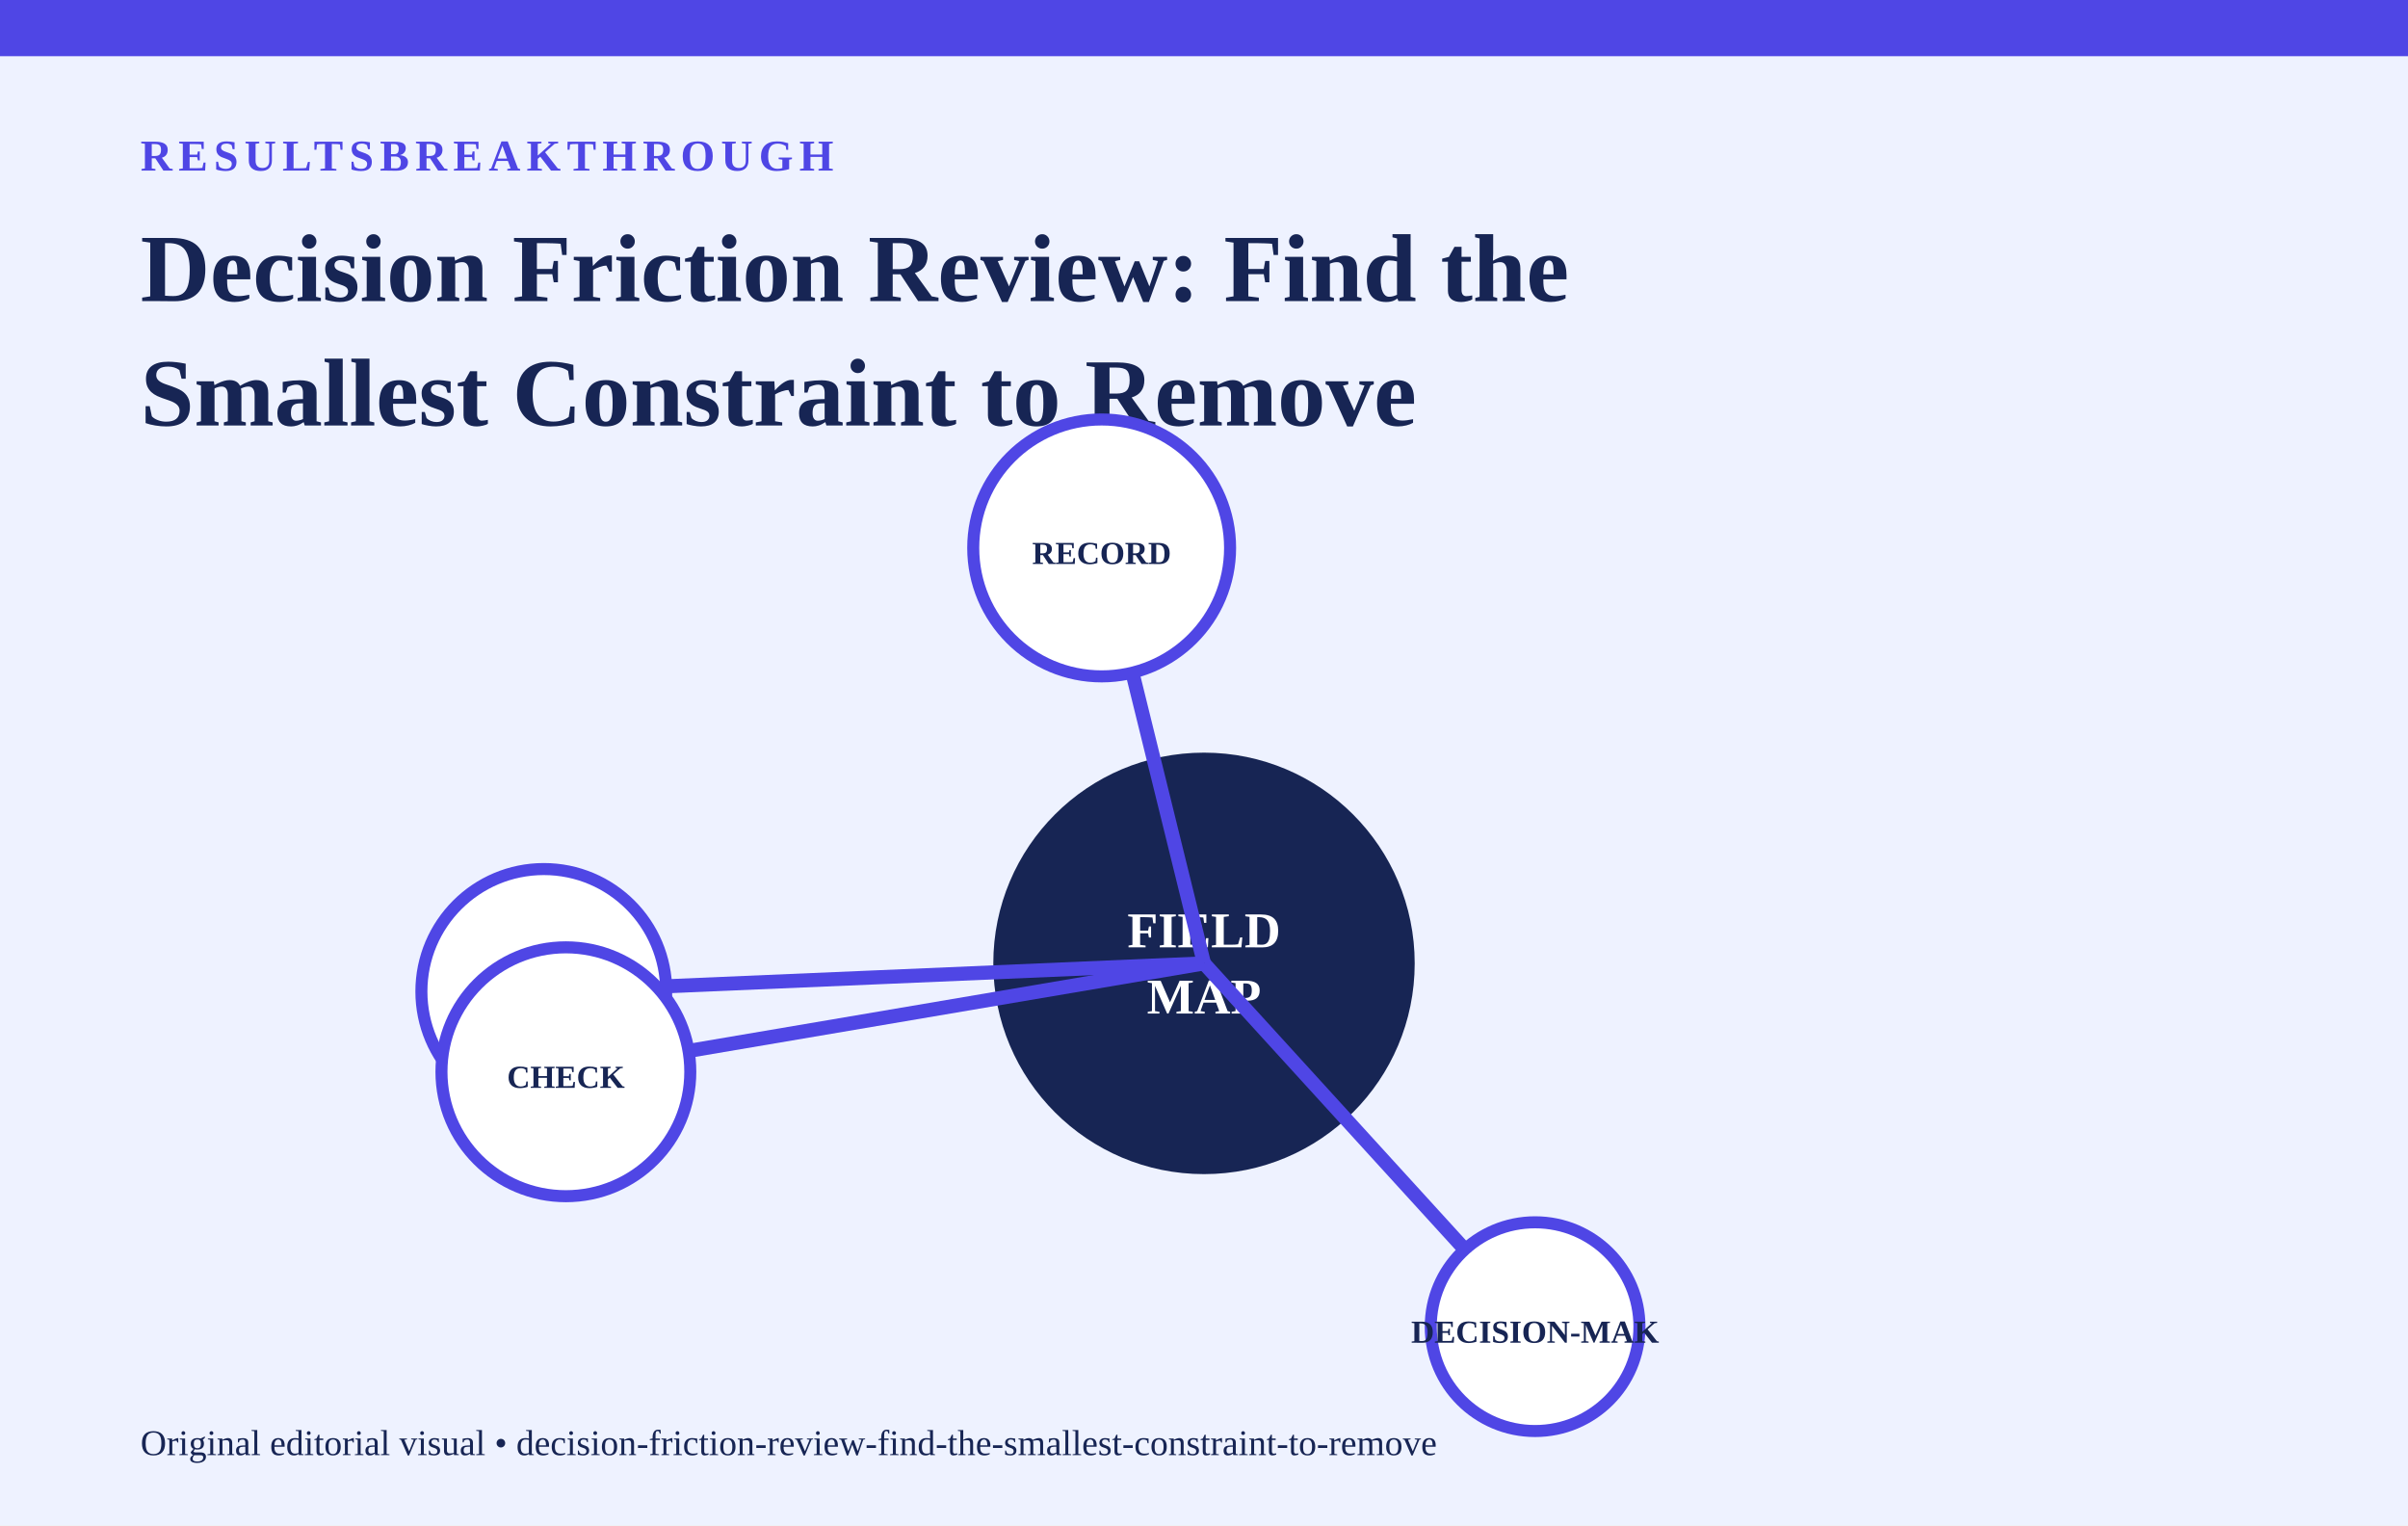
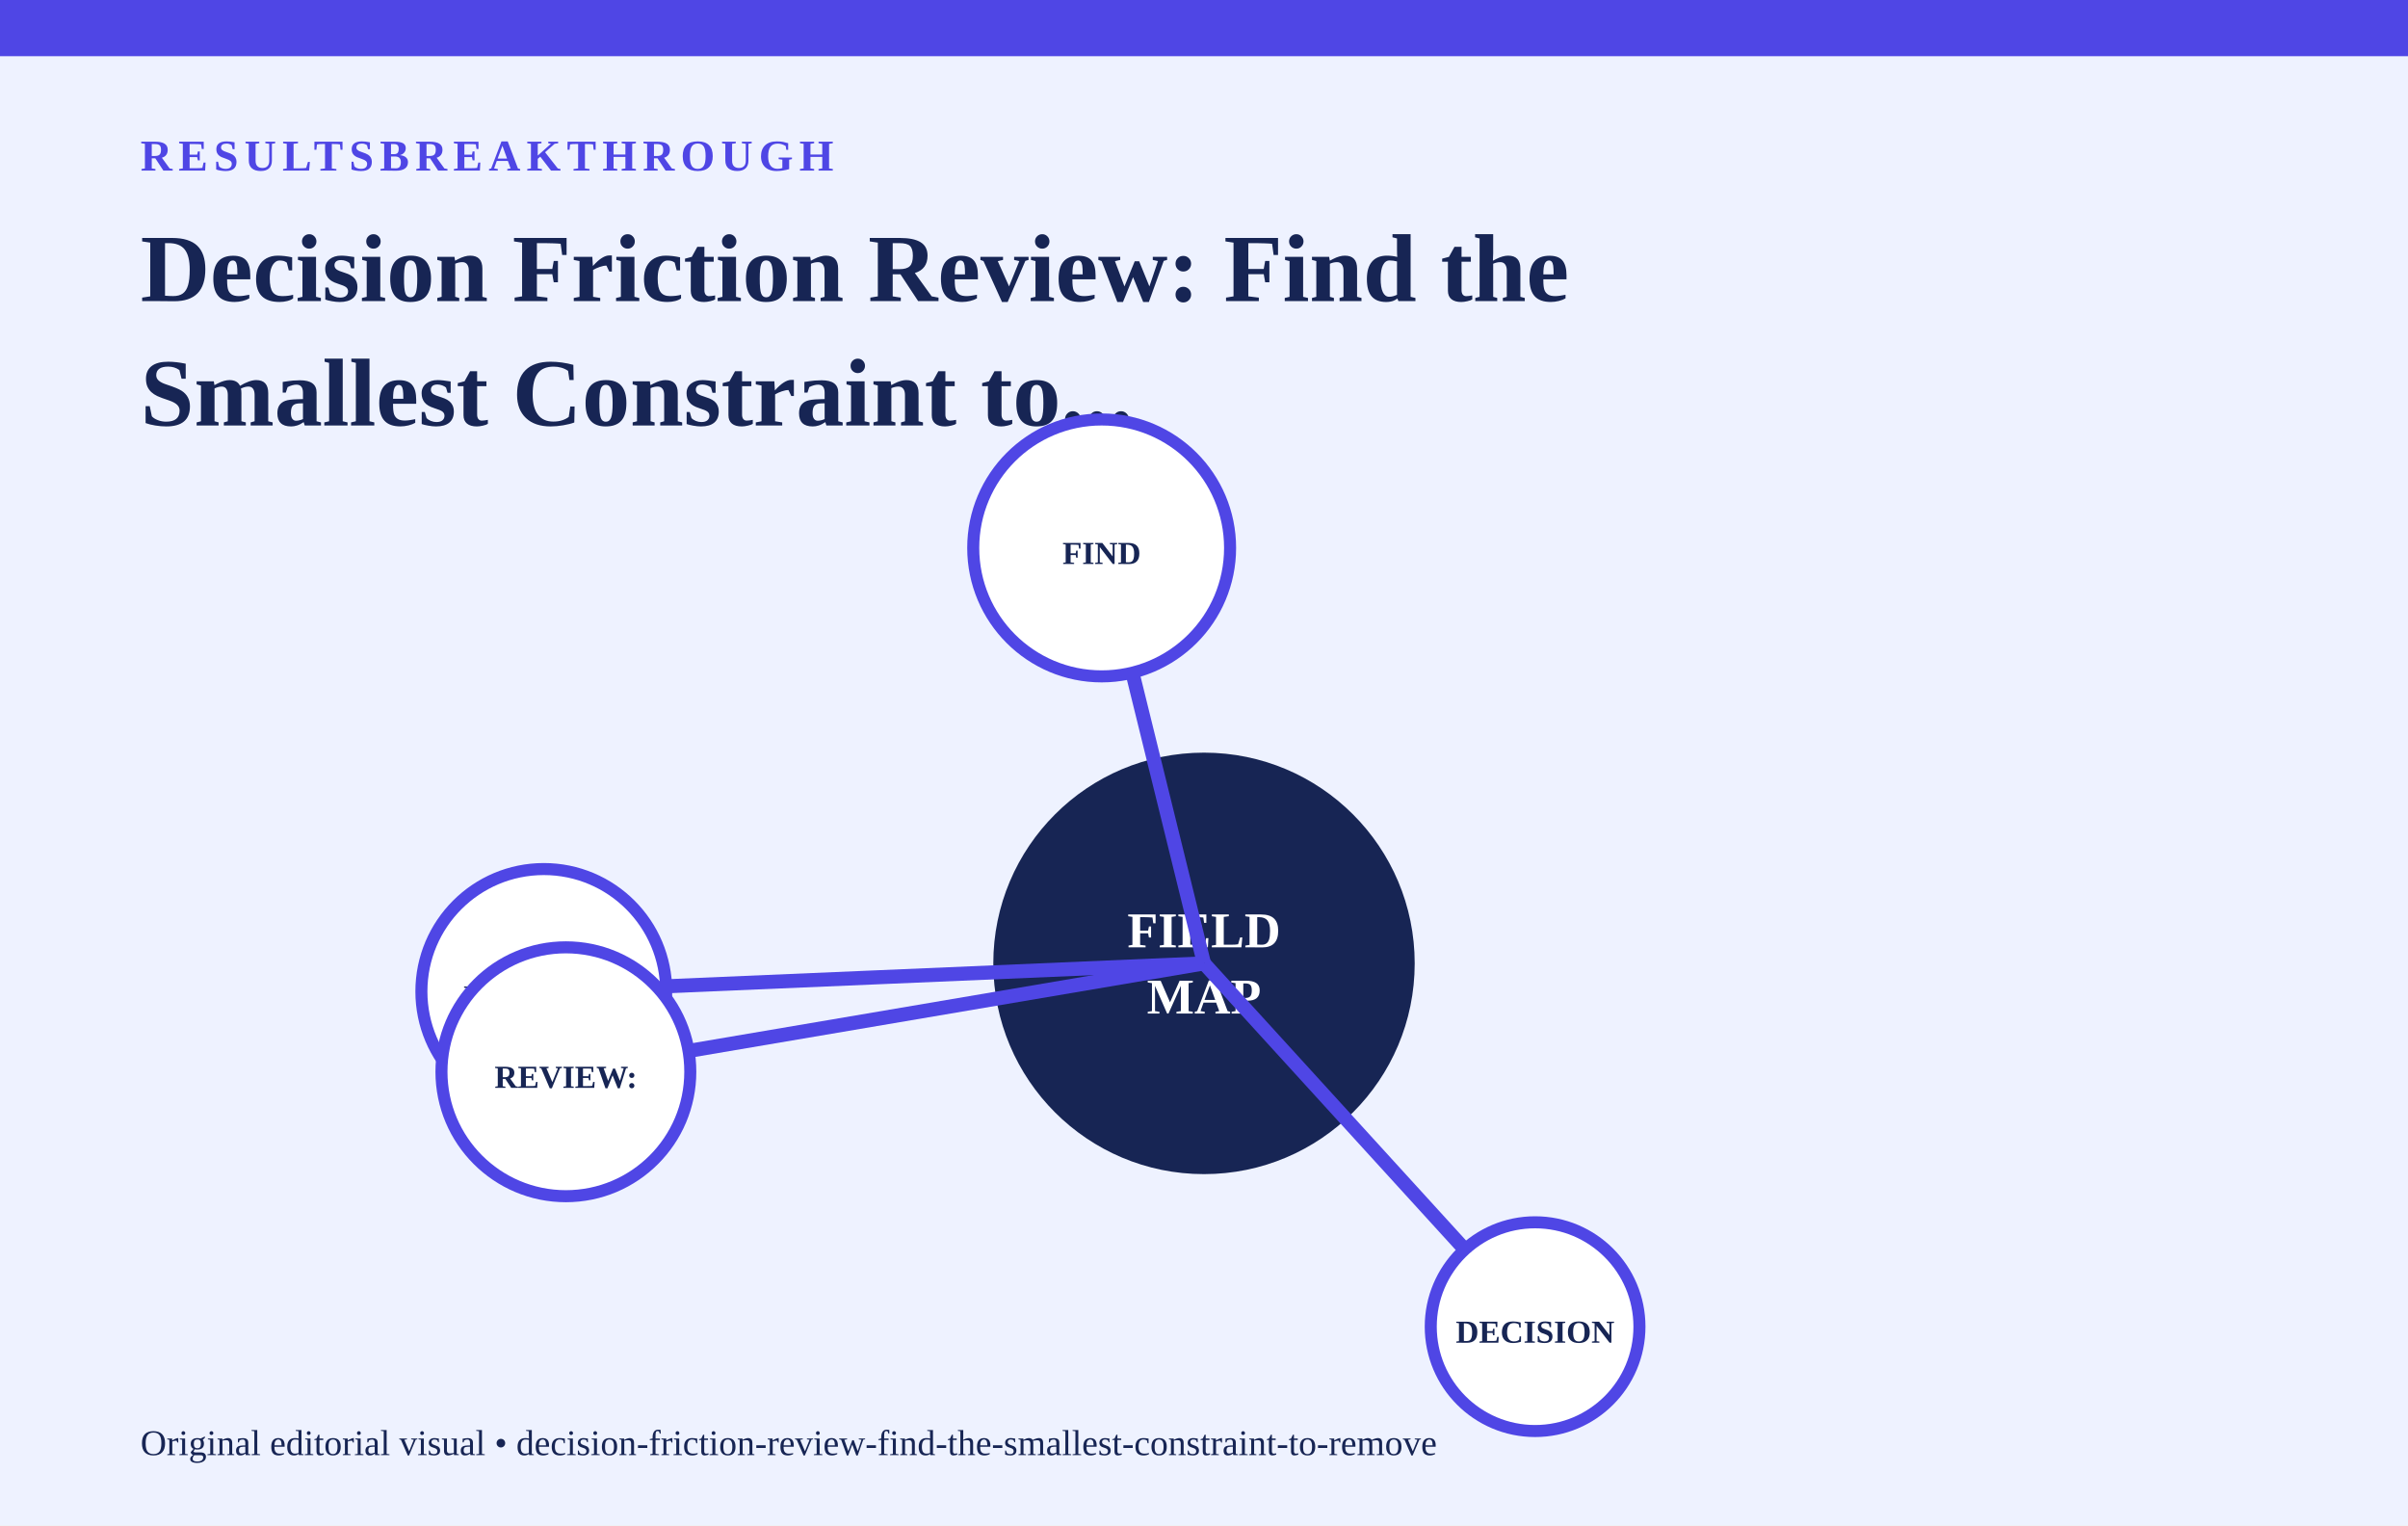
<svg xmlns="http://www.w3.org/2000/svg" width="1200" height="760" viewBox="0 0 1200 760" role="img" aria-labelledby="t d">
  <rect width="1200" height="760" fill="#EEF2FF" />
  <rect width="1200" height="28" fill="#4F46E5" />
  <text x="70" y="85" fill="#4F46E5" font-size="22" font-weight="700" letter-spacing="3">RESULTSBREAKTHROUGH</text>
  <text x="70" y="150" fill="#172554" font-size="48" font-weight="700">Decision Friction Review: Find the</text>
-   <text x="70" y="212" fill="#172554" font-size="48" font-weight="700">Smallest Constraint to Remove</text>
+   <text x="70" y="212" fill="#172554" font-size="48" font-weight="700">Smallest Constraint to...</text>
  <circle cx="600" cy="480" r="105" fill="#172554" />
  <text x="600" y="472" text-anchor="middle" fill="white" font-size="25" font-weight="700">FIELD</text>
  <text x="600" y="505" text-anchor="middle" fill="white" font-size="25" font-weight="700">MAP</text>
  <g>
    <line x1="600" y1="480" x2="765" y2="661" stroke="#4F46E5" stroke-width="7" />
    <circle cx="765" cy="661" r="52" fill="white" stroke="#4F46E5" stroke-width="6" />
-     <text x="765" y="669" text-anchor="middle" fill="#172554" font-size="16" font-weight="700">DECISION-MAK</text>
+     <text x="765" y="669" text-anchor="middle" fill="#172554" font-size="16" font-weight="700">DECISION</text>
  </g>
  <g>
    <line x1="600" y1="480" x2="271" y2="494" stroke="#4F46E5" stroke-width="7" />
    <circle cx="271" cy="494" r="61" fill="white" stroke="#4F46E5" stroke-width="6" />
-     <text x="271" y="502" text-anchor="middle" fill="#172554" font-size="16" font-weight="700">PREPARE</text>
+     <text x="271" y="502" text-anchor="middle" fill="#172554" font-size="16" font-weight="700">FRICTION</text>
  </g>
  <g>
    <line x1="600" y1="480" x2="282" y2="534" stroke="#4F46E5" stroke-width="7" />
    <circle cx="282" cy="534" r="62" fill="white" stroke="#4F46E5" stroke-width="6" />
-     <text x="282" y="542" text-anchor="middle" fill="#172554" font-size="16" font-weight="700">CHECK</text>
+     <text x="282" y="542" text-anchor="middle" fill="#172554" font-size="16" font-weight="700">REVIEW:</text>
  </g>
  <g>
    <line x1="600" y1="480" x2="549" y2="273" stroke="#4F46E5" stroke-width="7" />
    <circle cx="549" cy="273" r="64" fill="white" stroke="#4F46E5" stroke-width="6" />
-     <text x="549" y="281" text-anchor="middle" fill="#172554" font-size="16" font-weight="700">RECORD</text>
+     <text x="549" y="281" text-anchor="middle" fill="#172554" font-size="16" font-weight="700">FIND</text>
  </g>
  <text x="70" y="725" fill="#172554" font-size="18">Original editorial visual • decision-friction-review-find-the-smallest-constraint-to-remove</text>
</svg>
